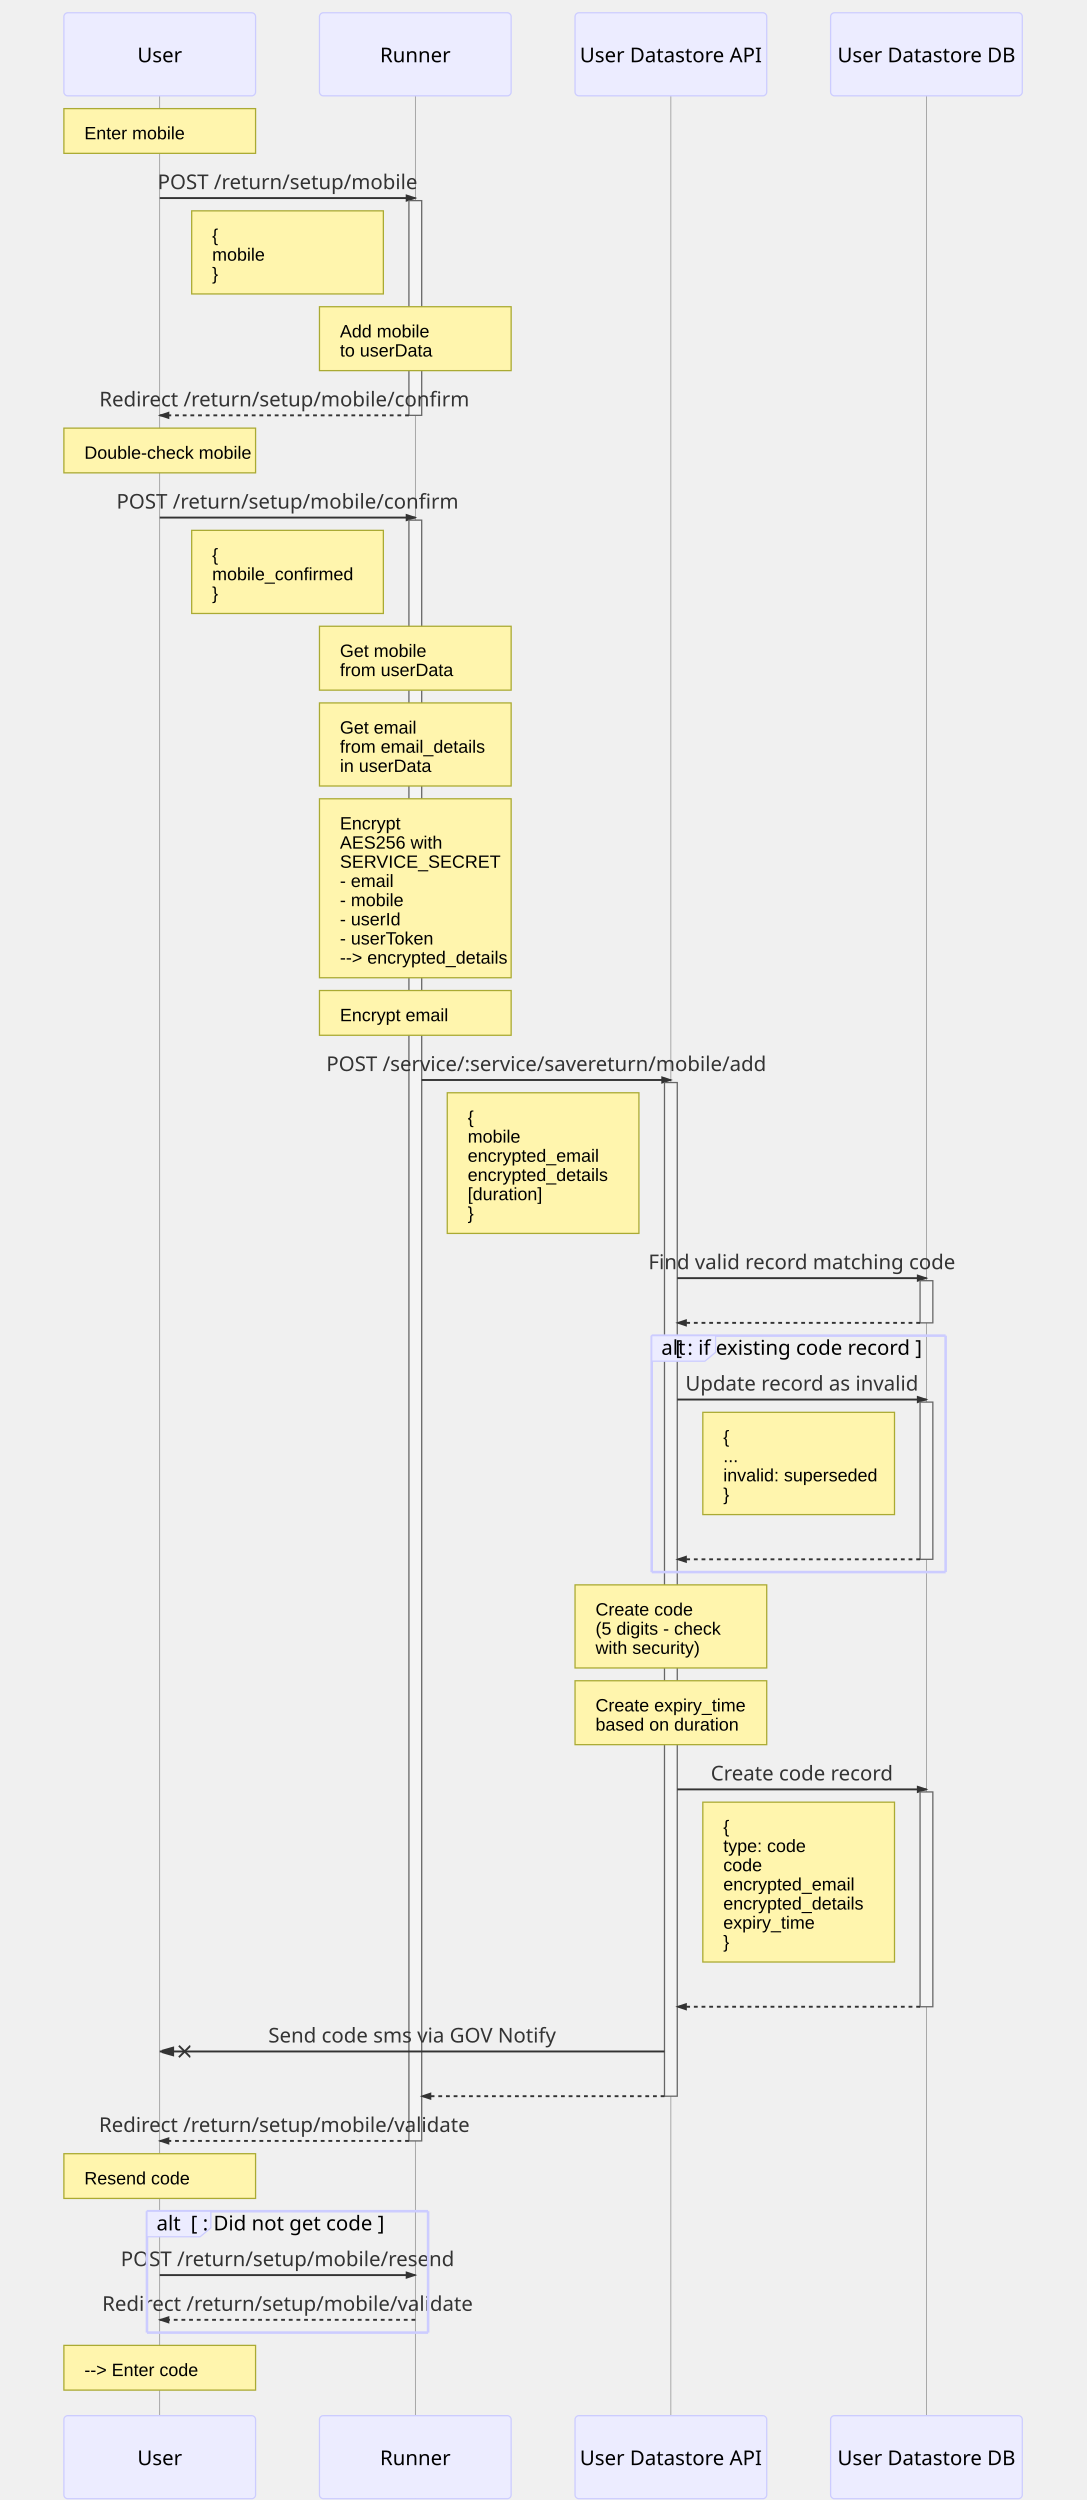
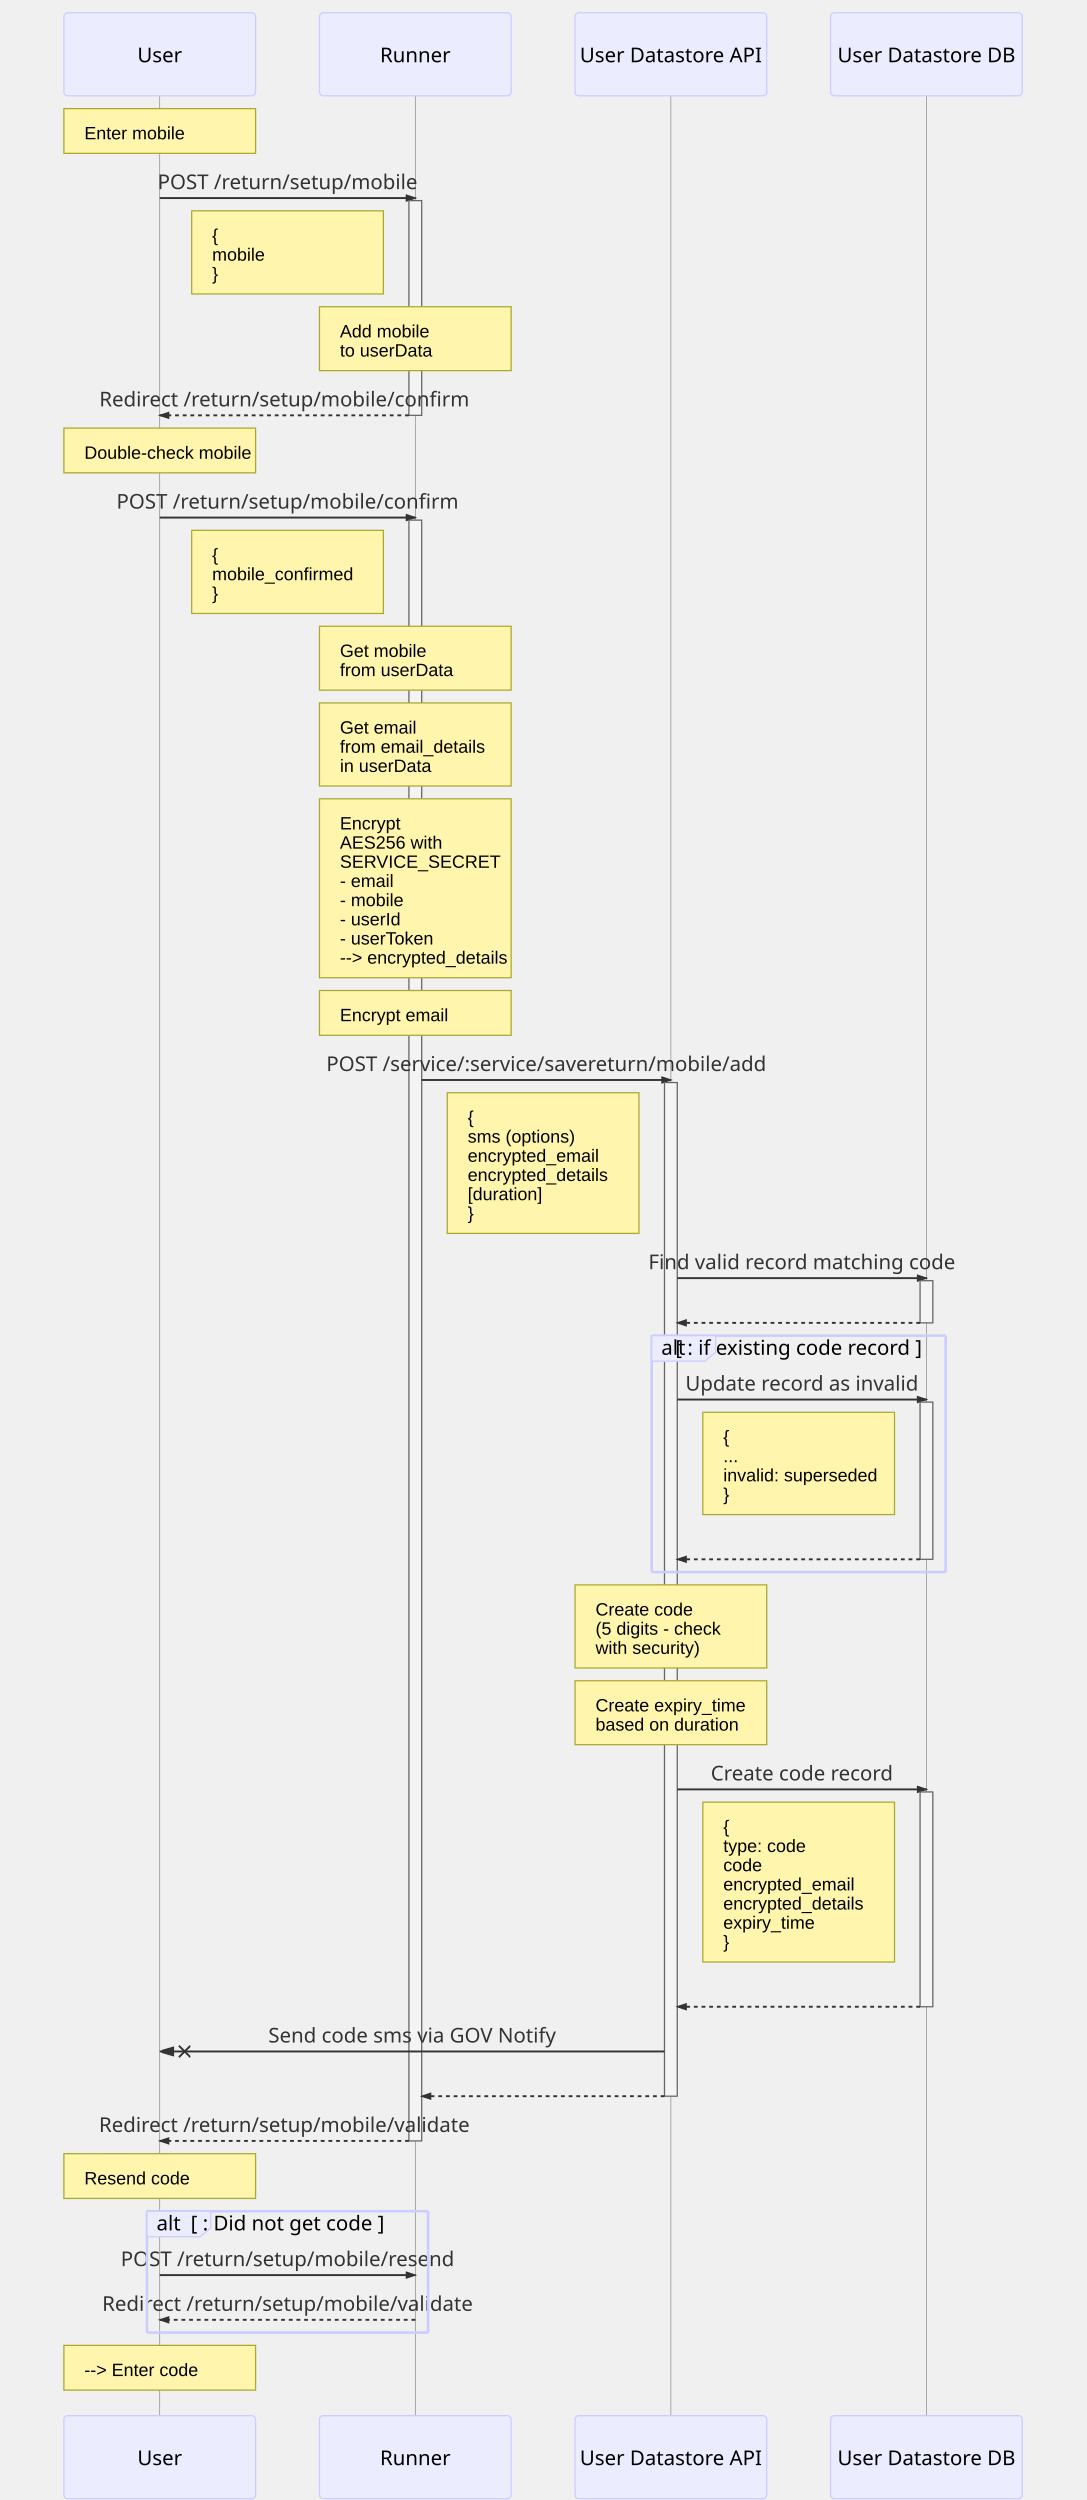
- <svg xmlns="http://www.w3.org/2000/svg" id="mermaid-1557491231642" width="100%" height="100%" style="max-width:850px;" viewBox="-50 -10 850 1956.391">
-   <style>#mermaid-1557491231642 .label{font-family:trebuchet ms,verdana,arial;color:#333}#mermaid-1557491231642 .node circle,#mermaid-1557491231642 .node ellipse,#mermaid-1557491231642 .node polygon,#mermaid-1557491231642 .node rect{fill:#ececff;stroke:#9370db;stroke-width:1px}#mermaid-1557491231642 .node.clickable{cursor:pointer}#mermaid-1557491231642 .arrowheadPath{fill:#333}#mermaid-1557491231642 .edgePath .path{stroke:#333;stroke-width:1.5px}#mermaid-1557491231642 .edgeLabel{background-color:#e8e8e8}#mermaid-1557491231642 .cluster rect{fill:#ffffde!important;stroke:#aa3!important;stroke-width:1px!important}#mermaid-1557491231642 .cluster text{fill:#333}#mermaid-1557491231642 div.mermaidTooltip{position:absolute;text-align:center;max-width:200px;padding:2px;font-family:trebuchet ms,verdana,arial;font-size:12px;background:#ffffde;border:1px solid #aa3;border-radius:2px;pointer-events:none;z-index:100}#mermaid-1557491231642 .actor{stroke:#ccf;fill:#ececff}#mermaid-1557491231642 text.actor{fill:#000;stroke:none}#mermaid-1557491231642 .actor-line{stroke:grey}#mermaid-1557491231642 .messageLine0{marker-end:"url(#arrowhead)"}#mermaid-1557491231642 .messageLine0,#mermaid-1557491231642 .messageLine1{stroke-width:1.5;stroke-dasharray:"2 2";stroke:#333}#mermaid-1557491231642 #arrowhead{fill:#333}#mermaid-1557491231642 #crosshead path{fill:#333!important;stroke:#333!important}#mermaid-1557491231642 .messageText{fill:#333;stroke:none}#mermaid-1557491231642 .labelBox{stroke:#ccf;fill:#ececff}#mermaid-1557491231642 .labelText,#mermaid-1557491231642 .loopText{fill:#000;stroke:none}#mermaid-1557491231642 .loopLine{stroke-width:2;stroke-dasharray:"2 2";marker-end:"url(#arrowhead)";stroke:#ccf}#mermaid-1557491231642 .note{stroke:#aa3;fill:#fff5ad}#mermaid-1557491231642 .noteText{fill:#000;stroke:none;font-family:trebuchet ms,verdana,arial;font-size:14px}#mermaid-1557491231642 .section{stroke:none;opacity:.2}#mermaid-1557491231642 .section0{fill:rgba(102,102,255,.49)}#mermaid-1557491231642 .section2{fill:#fff400}#mermaid-1557491231642 .section1,#mermaid-1557491231642 .section3{fill:#fff;opacity:.2}#mermaid-1557491231642 .sectionTitle0,#mermaid-1557491231642 .sectionTitle1,#mermaid-1557491231642 .sectionTitle2,#mermaid-1557491231642 .sectionTitle3{fill:#333}#mermaid-1557491231642 .sectionTitle{text-anchor:start;font-size:11px;text-height:14px}#mermaid-1557491231642 .grid .tick{stroke:#d3d3d3;opacity:.3;shape-rendering:crispEdges}#mermaid-1557491231642 .grid path{stroke-width:0}#mermaid-1557491231642 .today{fill:none;stroke:red;stroke-width:2px}#mermaid-1557491231642 .task{stroke-width:2}#mermaid-1557491231642 .taskText{text-anchor:middle;font-size:11px}#mermaid-1557491231642 .taskTextOutsideRight{fill:#000;text-anchor:start;font-size:11px}#mermaid-1557491231642 .taskTextOutsideLeft{fill:#000;text-anchor:end;font-size:11px}#mermaid-1557491231642 .taskText0,#mermaid-1557491231642 .taskText1,#mermaid-1557491231642 .taskText2,#mermaid-1557491231642 .taskText3{fill:#fff}#mermaid-1557491231642 .task0,#mermaid-1557491231642 .task1,#mermaid-1557491231642 .task2,#mermaid-1557491231642 .task3{fill:#8a90dd;stroke:#534fbc}#mermaid-1557491231642 .taskTextOutside0,#mermaid-1557491231642 .taskTextOutside1,#mermaid-1557491231642 .taskTextOutside2,#mermaid-1557491231642 .taskTextOutside3{fill:#000}#mermaid-1557491231642 .active0,#mermaid-1557491231642 .active1,#mermaid-1557491231642 .active2,#mermaid-1557491231642 .active3{fill:#bfc7ff;stroke:#534fbc}#mermaid-1557491231642 .activeText0,#mermaid-1557491231642 .activeText1,#mermaid-1557491231642 .activeText2,#mermaid-1557491231642 .activeText3{fill:#000!important}#mermaid-1557491231642 .done0,#mermaid-1557491231642 .done1,#mermaid-1557491231642 .done2,#mermaid-1557491231642 .done3{stroke:grey;fill:#d3d3d3;stroke-width:2}#mermaid-1557491231642 .doneText0,#mermaid-1557491231642 .doneText1,#mermaid-1557491231642 .doneText2,#mermaid-1557491231642 .doneText3{fill:#000!important}#mermaid-1557491231642 .crit0,#mermaid-1557491231642 .crit1,#mermaid-1557491231642 .crit2,#mermaid-1557491231642 .crit3{stroke:#f88;fill:red;stroke-width:2}#mermaid-1557491231642 .activeCrit0,#mermaid-1557491231642 .activeCrit1,#mermaid-1557491231642 .activeCrit2,#mermaid-1557491231642 .activeCrit3{stroke:#f88;fill:#bfc7ff;stroke-width:2}#mermaid-1557491231642 .doneCrit0,#mermaid-1557491231642 .doneCrit1,#mermaid-1557491231642 .doneCrit2,#mermaid-1557491231642 .doneCrit3{stroke:#f88;fill:#d3d3d3;stroke-width:2;cursor:pointer;shape-rendering:crispEdges}#mermaid-1557491231642 .activeCritText0,#mermaid-1557491231642 .activeCritText1,#mermaid-1557491231642 .activeCritText2,#mermaid-1557491231642 .activeCritText3,#mermaid-1557491231642 .doneCritText0,#mermaid-1557491231642 .doneCritText1,#mermaid-1557491231642 .doneCritText2,#mermaid-1557491231642 .doneCritText3{fill:#000!important}#mermaid-1557491231642 .titleText{text-anchor:middle;font-size:18px;fill:#000}#mermaid-1557491231642 g.classGroup text{fill:#9370db;stroke:none;font-family:trebuchet ms,verdana,arial;font-size:10px}#mermaid-1557491231642 g.classGroup rect{fill:#ececff;stroke:#9370db}#mermaid-1557491231642 g.classGroup line{stroke:#9370db;stroke-width:1}#mermaid-1557491231642 .classLabel .box{stroke:none;stroke-width:0;fill:#ececff;opacity:.5}#mermaid-1557491231642 .classLabel .label{fill:#9370db;font-size:10px}#mermaid-1557491231642 .relation{stroke:#9370db;stroke-width:1;fill:none}#mermaid-1557491231642 #compositionEnd,#mermaid-1557491231642 #compositionStart{fill:#9370db;stroke:#9370db;stroke-width:1}#mermaid-1557491231642 #aggregationEnd,#mermaid-1557491231642 #aggregationStart{fill:#ececff;stroke:#9370db;stroke-width:1}#mermaid-1557491231642 #dependencyEnd,#mermaid-1557491231642 #dependencyStart,#mermaid-1557491231642 #extensionEnd,#mermaid-1557491231642 #extensionStart{fill:#9370db;stroke:#9370db;stroke-width:1}#mermaid-1557491231642 .branch-label,#mermaid-1557491231642 .commit-id,#mermaid-1557491231642 .commit-msg{fill:#d3d3d3;color:#d3d3d3}</style>
-   <style>#mermaid-1557491231642 {
+ <svg xmlns="http://www.w3.org/2000/svg" id="mermaid-1558091381014" width="100%" height="100%" style="max-width:850px;" viewBox="-50 -10 850 1956.391">
+   <style>#mermaid-1558091381014 .label{font-family:trebuchet ms,verdana,arial;color:#333}#mermaid-1558091381014 .node circle,#mermaid-1558091381014 .node ellipse,#mermaid-1558091381014 .node polygon,#mermaid-1558091381014 .node rect{fill:#ececff;stroke:#9370db;stroke-width:1px}#mermaid-1558091381014 .node.clickable{cursor:pointer}#mermaid-1558091381014 .arrowheadPath{fill:#333}#mermaid-1558091381014 .edgePath .path{stroke:#333;stroke-width:1.5px}#mermaid-1558091381014 .edgeLabel{background-color:#e8e8e8}#mermaid-1558091381014 .cluster rect{fill:#ffffde!important;stroke:#aa3!important;stroke-width:1px!important}#mermaid-1558091381014 .cluster text{fill:#333}#mermaid-1558091381014 div.mermaidTooltip{position:absolute;text-align:center;max-width:200px;padding:2px;font-family:trebuchet ms,verdana,arial;font-size:12px;background:#ffffde;border:1px solid #aa3;border-radius:2px;pointer-events:none;z-index:100}#mermaid-1558091381014 .actor{stroke:#ccf;fill:#ececff}#mermaid-1558091381014 text.actor{fill:#000;stroke:none}#mermaid-1558091381014 .actor-line{stroke:grey}#mermaid-1558091381014 .messageLine0{marker-end:"url(#arrowhead)"}#mermaid-1558091381014 .messageLine0,#mermaid-1558091381014 .messageLine1{stroke-width:1.5;stroke-dasharray:"2 2";stroke:#333}#mermaid-1558091381014 #arrowhead{fill:#333}#mermaid-1558091381014 #crosshead path{fill:#333!important;stroke:#333!important}#mermaid-1558091381014 .messageText{fill:#333;stroke:none}#mermaid-1558091381014 .labelBox{stroke:#ccf;fill:#ececff}#mermaid-1558091381014 .labelText,#mermaid-1558091381014 .loopText{fill:#000;stroke:none}#mermaid-1558091381014 .loopLine{stroke-width:2;stroke-dasharray:"2 2";marker-end:"url(#arrowhead)";stroke:#ccf}#mermaid-1558091381014 .note{stroke:#aa3;fill:#fff5ad}#mermaid-1558091381014 .noteText{fill:#000;stroke:none;font-family:trebuchet ms,verdana,arial;font-size:14px}#mermaid-1558091381014 .section{stroke:none;opacity:.2}#mermaid-1558091381014 .section0{fill:rgba(102,102,255,.49)}#mermaid-1558091381014 .section2{fill:#fff400}#mermaid-1558091381014 .section1,#mermaid-1558091381014 .section3{fill:#fff;opacity:.2}#mermaid-1558091381014 .sectionTitle0,#mermaid-1558091381014 .sectionTitle1,#mermaid-1558091381014 .sectionTitle2,#mermaid-1558091381014 .sectionTitle3{fill:#333}#mermaid-1558091381014 .sectionTitle{text-anchor:start;font-size:11px;text-height:14px}#mermaid-1558091381014 .grid .tick{stroke:#d3d3d3;opacity:.3;shape-rendering:crispEdges}#mermaid-1558091381014 .grid path{stroke-width:0}#mermaid-1558091381014 .today{fill:none;stroke:red;stroke-width:2px}#mermaid-1558091381014 .task{stroke-width:2}#mermaid-1558091381014 .taskText{text-anchor:middle;font-size:11px}#mermaid-1558091381014 .taskTextOutsideRight{fill:#000;text-anchor:start;font-size:11px}#mermaid-1558091381014 .taskTextOutsideLeft{fill:#000;text-anchor:end;font-size:11px}#mermaid-1558091381014 .taskText0,#mermaid-1558091381014 .taskText1,#mermaid-1558091381014 .taskText2,#mermaid-1558091381014 .taskText3{fill:#fff}#mermaid-1558091381014 .task0,#mermaid-1558091381014 .task1,#mermaid-1558091381014 .task2,#mermaid-1558091381014 .task3{fill:#8a90dd;stroke:#534fbc}#mermaid-1558091381014 .taskTextOutside0,#mermaid-1558091381014 .taskTextOutside1,#mermaid-1558091381014 .taskTextOutside2,#mermaid-1558091381014 .taskTextOutside3{fill:#000}#mermaid-1558091381014 .active0,#mermaid-1558091381014 .active1,#mermaid-1558091381014 .active2,#mermaid-1558091381014 .active3{fill:#bfc7ff;stroke:#534fbc}#mermaid-1558091381014 .activeText0,#mermaid-1558091381014 .activeText1,#mermaid-1558091381014 .activeText2,#mermaid-1558091381014 .activeText3{fill:#000!important}#mermaid-1558091381014 .done0,#mermaid-1558091381014 .done1,#mermaid-1558091381014 .done2,#mermaid-1558091381014 .done3{stroke:grey;fill:#d3d3d3;stroke-width:2}#mermaid-1558091381014 .doneText0,#mermaid-1558091381014 .doneText1,#mermaid-1558091381014 .doneText2,#mermaid-1558091381014 .doneText3{fill:#000!important}#mermaid-1558091381014 .crit0,#mermaid-1558091381014 .crit1,#mermaid-1558091381014 .crit2,#mermaid-1558091381014 .crit3{stroke:#f88;fill:red;stroke-width:2}#mermaid-1558091381014 .activeCrit0,#mermaid-1558091381014 .activeCrit1,#mermaid-1558091381014 .activeCrit2,#mermaid-1558091381014 .activeCrit3{stroke:#f88;fill:#bfc7ff;stroke-width:2}#mermaid-1558091381014 .doneCrit0,#mermaid-1558091381014 .doneCrit1,#mermaid-1558091381014 .doneCrit2,#mermaid-1558091381014 .doneCrit3{stroke:#f88;fill:#d3d3d3;stroke-width:2;cursor:pointer;shape-rendering:crispEdges}#mermaid-1558091381014 .activeCritText0,#mermaid-1558091381014 .activeCritText1,#mermaid-1558091381014 .activeCritText2,#mermaid-1558091381014 .activeCritText3,#mermaid-1558091381014 .doneCritText0,#mermaid-1558091381014 .doneCritText1,#mermaid-1558091381014 .doneCritText2,#mermaid-1558091381014 .doneCritText3{fill:#000!important}#mermaid-1558091381014 .titleText{text-anchor:middle;font-size:18px;fill:#000}#mermaid-1558091381014 g.classGroup text{fill:#9370db;stroke:none;font-family:trebuchet ms,verdana,arial;font-size:10px}#mermaid-1558091381014 g.classGroup rect{fill:#ececff;stroke:#9370db}#mermaid-1558091381014 g.classGroup line{stroke:#9370db;stroke-width:1}#mermaid-1558091381014 .classLabel .box{stroke:none;stroke-width:0;fill:#ececff;opacity:.5}#mermaid-1558091381014 .classLabel .label{fill:#9370db;font-size:10px}#mermaid-1558091381014 .relation{stroke:#9370db;stroke-width:1;fill:none}#mermaid-1558091381014 #compositionEnd,#mermaid-1558091381014 #compositionStart{fill:#9370db;stroke:#9370db;stroke-width:1}#mermaid-1558091381014 #aggregationEnd,#mermaid-1558091381014 #aggregationStart{fill:#ececff;stroke:#9370db;stroke-width:1}#mermaid-1558091381014 #dependencyEnd,#mermaid-1558091381014 #dependencyStart,#mermaid-1558091381014 #extensionEnd,#mermaid-1558091381014 #extensionStart{fill:#9370db;stroke:#9370db;stroke-width:1}#mermaid-1558091381014 .branch-label,#mermaid-1558091381014 .commit-id,#mermaid-1558091381014 .commit-msg{fill:#d3d3d3;color:#d3d3d3}</style>
+   <style>#mermaid-1558091381014 {
    color: rgb(0, 0, 0);
    font: normal normal 400 normal 16px / normal nta;
  }</style>
  <defs>
    <style type="text/css">
  [object Promise]
  </style>
  </defs>
  <g />
  <g>
    <line id="actor0" x1="75" y1="5" x2="75" y2="1945.391" class="actor-line" stroke-width="0.5px" stroke="#999" />
    <rect x="0" y="0" fill="#eaeaea" stroke="#666" width="150" height="65" rx="3" ry="3" class="actor" />
    <text x="75" y="32.5" dominant-baseline="central" alignment-baseline="central" class="actor" style="text-anchor: middle;">
      <tspan x="75" dy="0">User</tspan>
    </text>
  </g>
  <g>
    <line id="actor1" x1="275" y1="5" x2="275" y2="1945.391" class="actor-line" stroke-width="0.5px" stroke="#999" />
    <rect x="200" y="0" fill="#eaeaea" stroke="#666" width="150" height="65" rx="3" ry="3" class="actor" />
    <text x="275" y="32.5" dominant-baseline="central" alignment-baseline="central" class="actor" style="text-anchor: middle;">
      <tspan x="275" dy="0">Runner</tspan>
    </text>
  </g>
  <g>
    <line id="actor2" x1="475" y1="5" x2="475" y2="1945.391" class="actor-line" stroke-width="0.5px" stroke="#999" />
    <rect x="400" y="0" fill="#eaeaea" stroke="#666" width="150" height="65" rx="3" ry="3" class="actor" />
    <text x="475" y="32.5" dominant-baseline="central" alignment-baseline="central" class="actor" style="text-anchor: middle;">
      <tspan x="475" dy="0">User Datastore API</tspan>
    </text>
  </g>
  <g>
    <line id="actor3" x1="675" y1="5" x2="675" y2="1945.391" class="actor-line" stroke-width="0.5px" stroke="#999" />
    <rect x="600" y="0" fill="#eaeaea" stroke="#666" width="150" height="65" rx="3" ry="3" class="actor" />
    <text x="675" y="32.5" dominant-baseline="central" alignment-baseline="central" class="actor" style="text-anchor: middle;">
      <tspan x="675" dy="0">User Datastore DB</tspan>
    </text>
  </g>
  <defs>
    <marker id="arrowhead" refX="5" refY="2" markerWidth="6" markerHeight="4" orient="auto">
      <path d="M 0,0 V 4 L6,2 Z" />
    </marker>
  </defs>
  <defs>
    <marker id="crosshead" markerWidth="15" markerHeight="8" orient="auto" refX="16" refY="4">
      <path fill="black" stroke="#000000" stroke-width="1px" d="M 9,2 V 6 L16,4 Z" style="stroke-dasharray: 0, 0;" />
      <path fill="none" stroke="#000000" stroke-width="1px" d="M 0,1 L 6,7 M 6,1 L 0,7" style="stroke-dasharray: 0, 0;" />
    </marker>
  </defs>
  <g>
    <rect x="0" y="75" fill="#EDF2AE" stroke="#666" width="150" height="35" rx="0" ry="0" class="note" />
    <text x="-4" y="99" fill="black" class="noteText">
      <tspan x="16" fill="black">Enter mobile</tspan>
    </text>
  </g>
  <g>
    <text x="175" y="138" class="messageText" style="text-anchor: middle;">POST /return/setup/mobile</text>
    <line x1="75" y1="145" x2="275" y2="145" class="messageLine0" stroke-width="2" stroke="black" marker-end="url(#arrowhead)" style="fill: none;" />
  </g>
  <g>
    <rect x="270" y="147" fill="#f4f4f4" stroke="#666" width="10" height="168.031" rx="0" ry="0" />
  </g>
  <g>
    <rect x="100" y="155" fill="#EDF2AE" stroke="#666" width="150" height="65.031" rx="0" ry="0" class="note" />
    <text x="96" y="179" fill="black" class="noteText">
      <tspan x="116" fill="black">{</tspan>
    </text>
    <text x="96" y="194.016" fill="black" class="noteText">
      <tspan x="116" fill="black">mobile</tspan>
    </text>
    <text x="96" y="209.016" fill="black" class="noteText">
      <tspan x="116" fill="black">}</tspan>
    </text>
  </g>
  <g>
    <rect x="200" y="230.031" fill="#EDF2AE" stroke="#666" width="150" height="50" rx="0" ry="0" class="note" />
    <text x="196" y="254.031" fill="black" class="noteText">
      <tspan x="216" fill="black">Add mobile </tspan>
    </text>
    <text x="196" y="269.031" fill="black" class="noteText">
      <tspan x="216" fill="black">to userData</tspan>
    </text>
  </g>
  <g>
    <text x="172.5" y="308.031" class="messageText" style="text-anchor: middle;">Redirect /return/setup/mobile/confirm</text>
    <line x1="270" y1="315.031" x2="75" y2="315.031" class="messageLine1" stroke-width="2" stroke="black" marker-end="url(#arrowhead)" style="stroke-dasharray: 3, 3; fill: none;" />
  </g>
  <g>
    <rect x="0" y="325.031" fill="#EDF2AE" stroke="#666" width="150" height="35" rx="0" ry="0" class="note" />
    <text x="-4" y="349.031" fill="black" class="noteText">
      <tspan x="16" fill="black">Double-check mobile</tspan>
    </text>
  </g>
  <g>
    <text x="175" y="388.031" class="messageText" style="text-anchor: middle;">POST /return/setup/mobile/confirm</text>
    <line x1="75" y1="395.031" x2="275" y2="395.031" class="messageLine0" stroke-width="2" stroke="black" marker-end="url(#arrowhead)" style="fill: none;" />
  </g>
  <g>
    <rect x="270" y="397.031" fill="#f4f4f4" stroke="#666" width="10" height="1268.359" rx="0" ry="0" />
  </g>
  <g>
    <rect x="100" y="405.031" fill="#EDF2AE" stroke="#666" width="150" height="65.047" rx="0" ry="0" class="note" />
    <text x="96" y="429.031" fill="black" class="noteText">
      <tspan x="116" fill="black">{</tspan>
    </text>
    <text x="96" y="444.047" fill="black" class="noteText">
      <tspan x="116" fill="black">mobile_confirmed</tspan>
    </text>
    <text x="96" y="459.062" fill="black" class="noteText">
      <tspan x="116" fill="black">}</tspan>
    </text>
  </g>
  <g>
    <rect x="200" y="480.078" fill="#EDF2AE" stroke="#666" width="150" height="50" rx="0" ry="0" class="note" />
    <text x="196" y="504.078" fill="black" class="noteText">
      <tspan x="216" fill="black">Get mobile </tspan>
    </text>
    <text x="196" y="519.078" fill="black" class="noteText">
      <tspan x="216" fill="black">from userData</tspan>
    </text>
  </g>
  <g>
    <rect x="200" y="540.078" fill="#EDF2AE" stroke="#666" width="150" height="65.016" rx="0" ry="0" class="note" />
    <text x="196" y="564.078" fill="black" class="noteText">
      <tspan x="216" fill="black">Get email</tspan>
    </text>
    <text x="196" y="579.078" fill="black" class="noteText">
      <tspan x="216" fill="black">from email_details</tspan>
    </text>
    <text x="196" y="594.094" fill="black" class="noteText">
      <tspan x="216" fill="black">in userData</tspan>
    </text>
  </g>
  <g>
    <rect x="200" y="615.094" fill="#EDF2AE" stroke="#666" width="150" height="140.047" rx="0" ry="0" class="note" />
    <text x="196" y="639.094" fill="black" class="noteText">
      <tspan x="216" fill="black">Encrypt</tspan>
    </text>
    <text x="196" y="654.109" fill="black" class="noteText">
      <tspan x="216" fill="black">AES256 with</tspan>
    </text>
    <text x="196" y="669.109" fill="black" class="noteText">
      <tspan x="216" fill="black">SERVICE_SECRET</tspan>
    </text>
    <text x="196" y="684.125" fill="black" class="noteText">
      <tspan x="216" fill="black">- email</tspan>
    </text>
    <text x="196" y="699.125" fill="black" class="noteText">
      <tspan x="216" fill="black">- mobile</tspan>
    </text>
    <text x="196" y="714.125" fill="black" class="noteText">
      <tspan x="216" fill="black">- userId</tspan>
    </text>
    <text x="196" y="729.125" fill="black" class="noteText">
      <tspan x="216" fill="black">- userToken</tspan>
    </text>
    <text x="196" y="744.125" fill="black" class="noteText">
      <tspan x="216" fill="black" />
    </text>
    <text x="196" y="744.125" fill="black" class="noteText">
      <tspan x="216" fill="black">--&gt; encrypted_details</tspan>
    </text>
  </g>
  <g>
    <rect x="200" y="765.141" fill="#EDF2AE" stroke="#666" width="150" height="35.016" rx="0" ry="0" class="note" />
    <text x="196" y="789.141" fill="black" class="noteText">
      <tspan x="216" fill="black">Encrypt email</tspan>
    </text>
  </g>
  <g>
    <text x="377.5" y="828.156" class="messageText" style="text-anchor: middle;">POST /service/:service/savereturn/mobile/add</text>
    <line x1="280" y1="835.156" x2="475" y2="835.156" class="messageLine0" stroke-width="2" stroke="black" marker-end="url(#arrowhead)" style="fill: none;" />
  </g>
  <g>
    <rect x="470" y="837.156" fill="#f4f4f4" stroke="#666" width="10" height="793.234" rx="0" ry="0" />
  </g>
  <g>
    <rect x="300" y="845.156" fill="#EDF2AE" stroke="#666" width="150" height="110.062" rx="0" ry="0" class="note" />
    <text x="296" y="869.156" fill="black" class="noteText">
      <tspan x="316" fill="black">{</tspan>
    </text>
    <text x="296" y="884.172" fill="black" class="noteText">
-       <tspan x="316" fill="black">mobile</tspan>
+       <tspan x="316" fill="black">sms (options)</tspan>
    </text>
    <text x="296" y="899.172" fill="black" class="noteText">
      <tspan x="316" fill="black">encrypted_email</tspan>
    </text>
    <text x="296" y="914.188" fill="black" class="noteText">
      <tspan x="316" fill="black">encrypted_details</tspan>
    </text>
    <text x="296" y="929.203" fill="black" class="noteText">
      <tspan x="316" fill="black">[duration]</tspan>
    </text>
    <text x="296" y="944.203" fill="black" class="noteText">
      <tspan x="316" fill="black">}</tspan>
    </text>
  </g>
  <g>
    <text x="577.5" y="983.219" class="messageText" style="text-anchor: middle;">Find valid record matching code</text>
    <line x1="480" y1="990.219" x2="675" y2="990.219" class="messageLine0" stroke-width="2" stroke="black" marker-end="url(#arrowhead)" style="fill: none;" />
  </g>
  <g>
    <rect x="670" y="992.219" fill="#f4f4f4" stroke="#666" width="10" height="33" rx="0" ry="0" />
  </g>
  <g>
    <text x="575" y="1018.219" class="messageText" style="text-anchor: middle;" />
    <line x1="670" y1="1025.219" x2="480" y2="1025.219" class="messageLine1" stroke-width="2" stroke="black" marker-end="url(#arrowhead)" style="stroke-dasharray: 3, 3; fill: none;" />
  </g>
  <g>
    <text x="577.5" y="1078.219" class="messageText" style="text-anchor: middle;">Update record as invalid</text>
    <line x1="480" y1="1085.219" x2="675" y2="1085.219" class="messageLine0" stroke-width="2" stroke="black" marker-end="url(#arrowhead)" style="fill: none;" />
  </g>
  <g>
    <rect x="670" y="1087.219" fill="#f4f4f4" stroke="#666" width="10" height="123.031" rx="0" ry="0" />
  </g>
  <g>
    <rect x="500" y="1095.219" fill="#EDF2AE" stroke="#666" width="150" height="80.031" rx="0" ry="0" class="note" />
    <text x="496" y="1119.219" fill="black" class="noteText">
      <tspan x="516" fill="black">{</tspan>
    </text>
    <text x="496" y="1134.234" fill="black" class="noteText">
      <tspan x="516" fill="black">...</tspan>
    </text>
    <text x="496" y="1149.234" fill="black" class="noteText">
      <tspan x="516" fill="black">invalid: superseded</tspan>
    </text>
    <text x="496" y="1164.234" fill="black" class="noteText">
      <tspan x="516" fill="black">}</tspan>
    </text>
  </g>
  <g>
    <text x="575" y="1203.25" class="messageText" style="text-anchor: middle;" />
    <line x1="670" y1="1210.25" x2="480" y2="1210.25" class="messageLine1" stroke-width="2" stroke="black" marker-end="url(#arrowhead)" style="stroke-dasharray: 3, 3; fill: none;" />
  </g>
  <g>
    <line x1="460" y1="1035.219" x2="690" y2="1035.219" class="loopLine" />
    <line x1="690" y1="1035.219" x2="690" y2="1220.25" class="loopLine" />
    <line x1="460" y1="1220.25" x2="690" y2="1220.25" class="loopLine" />
    <line x1="460" y1="1035.219" x2="460" y2="1220.25" class="loopLine" />
    <polygon points="460,1035.219 510,1035.219 510,1048.219 501.6,1055.219 460,1055.219" class="labelBox" />
    <text x="467.5" y="1050.219" fill="black" class="labelText">
      <tspan x="467.5" fill="black">alt</tspan>
    </text>
    <text x="575" y="1050.219" fill="black" class="loopText" style="text-anchor: middle;">
      <tspan x="575" fill="black">[ : if existing code record ]</tspan>
    </text>
  </g>
  <g>
    <rect x="400" y="1230.25" fill="#EDF2AE" stroke="#666" width="150" height="65.031" rx="0" ry="0" class="note" />
    <text x="396" y="1254.25" fill="black" class="noteText">
      <tspan x="416" fill="black">Create  code</tspan>
    </text>
    <text x="396" y="1269.25" fill="black" class="noteText">
      <tspan x="416" fill="black">(5 digits - check</tspan>
    </text>
    <text x="396" y="1284.266" fill="black" class="noteText">
      <tspan x="416" fill="black">with security)</tspan>
    </text>
  </g>
  <g>
    <rect x="400" y="1305.281" fill="#EDF2AE" stroke="#666" width="150" height="50.016" rx="0" ry="0" class="note" />
    <text x="396" y="1329.281" fill="black" class="noteText">
      <tspan x="416" fill="black">Create expiry_time</tspan>
    </text>
    <text x="396" y="1344.297" fill="black" class="noteText">
      <tspan x="416" fill="black">based on duration</tspan>
    </text>
  </g>
  <g>
    <text x="577.5" y="1383.297" class="messageText" style="text-anchor: middle;">Create code record</text>
    <line x1="480" y1="1390.297" x2="675" y2="1390.297" class="messageLine0" stroke-width="2" stroke="black" marker-end="url(#arrowhead)" style="fill: none;" />
  </g>
  <g>
    <rect x="670" y="1392.297" fill="#f4f4f4" stroke="#666" width="10" height="168.094" rx="0" ry="0" />
  </g>
  <g>
    <rect x="500" y="1400.297" fill="#EDF2AE" stroke="#666" width="150" height="125.094" rx="0" ry="0" class="note" />
    <text x="496" y="1424.297" fill="black" class="noteText">
      <tspan x="516" fill="black">{ </tspan>
    </text>
    <text x="496" y="1439.312" fill="black" class="noteText">
      <tspan x="516" fill="black">type: code</tspan>
    </text>
    <text x="496" y="1454.328" fill="black" class="noteText">
      <tspan x="516" fill="black">code</tspan>
    </text>
    <text x="496" y="1469.328" fill="black" class="noteText">
      <tspan x="516" fill="black">encrypted_email</tspan>
    </text>
    <text x="496" y="1484.344" fill="black" class="noteText">
      <tspan x="516" fill="black">encrypted_details</tspan>
    </text>
    <text x="496" y="1499.359" fill="black" class="noteText">
      <tspan x="516" fill="black">expiry_time</tspan>
    </text>
    <text x="496" y="1514.375" fill="black" class="noteText">
      <tspan x="516" fill="black"> }</tspan>
    </text>
  </g>
  <g>
    <text x="575" y="1553.391" class="messageText" style="text-anchor: middle;" />
    <line x1="670" y1="1560.391" x2="480" y2="1560.391" class="messageLine1" stroke-width="2" stroke="black" marker-end="url(#arrowhead)" style="stroke-dasharray: 3, 3; fill: none;" />
  </g>
  <g>
    <text x="272.5" y="1588.391" class="messageText" style="text-anchor: middle;">Send code sms via GOV Notify</text>
    <line x1="470" y1="1595.391" x2="75" y2="1595.391" class="messageLine0" stroke-width="2" stroke="black" marker-end="url(#crosshead)" style="fill: none;" />
  </g>
  <g>
    <text x="375" y="1623.391" class="messageText" style="text-anchor: middle;" />
    <line x1="470" y1="1630.391" x2="280" y2="1630.391" class="messageLine1" stroke-width="2" stroke="black" marker-end="url(#arrowhead)" style="stroke-dasharray: 3, 3; fill: none;" />
  </g>
  <g>
    <text x="172.5" y="1658.391" class="messageText" style="text-anchor: middle;">Redirect /return/setup/mobile/validate</text>
    <line x1="270" y1="1665.391" x2="75" y2="1665.391" class="messageLine1" stroke-width="2" stroke="black" marker-end="url(#arrowhead)" style="stroke-dasharray: 3, 3; fill: none;" />
  </g>
  <g>
    <rect x="0" y="1675.391" fill="#EDF2AE" stroke="#666" width="150" height="35" rx="0" ry="0" class="note" />
    <text x="-4" y="1699.391" fill="black" class="noteText">
      <tspan x="16" fill="black">Resend code</tspan>
    </text>
  </g>
  <g>
    <text x="175" y="1763.391" class="messageText" style="text-anchor: middle;">POST /return/setup/mobile/resend</text>
    <line x1="75" y1="1770.391" x2="275" y2="1770.391" class="messageLine0" stroke-width="2" stroke="black" marker-end="url(#arrowhead)" style="fill: none;" />
  </g>
  <g>
    <text x="175" y="1798.391" class="messageText" style="text-anchor: middle;">Redirect /return/setup/mobile/validate</text>
    <line x1="275" y1="1805.391" x2="75" y2="1805.391" class="messageLine1" stroke-width="2" stroke="black" marker-end="url(#arrowhead)" style="stroke-dasharray: 3, 3; fill: none;" />
  </g>
  <g>
    <line x1="65" y1="1720.391" x2="285" y2="1720.391" class="loopLine" />
    <line x1="285" y1="1720.391" x2="285" y2="1815.391" class="loopLine" />
    <line x1="65" y1="1815.391" x2="285" y2="1815.391" class="loopLine" />
    <line x1="65" y1="1720.391" x2="65" y2="1815.391" class="loopLine" />
    <polygon points="65,1720.391 115,1720.391 115,1733.391 106.6,1740.391 65,1740.391" class="labelBox" />
    <text x="72.5" y="1735.391" fill="black" class="labelText">
      <tspan x="72.5" fill="black">alt</tspan>
    </text>
    <text x="175" y="1735.391" fill="black" class="loopText" style="text-anchor: middle;">
      <tspan x="175" fill="black">[ : Did not get code ]</tspan>
    </text>
  </g>
  <g>
    <rect x="0" y="1825.391" fill="#EDF2AE" stroke="#666" width="150" height="35" rx="0" ry="0" class="note" />
    <text x="-4" y="1849.391" fill="black" class="noteText">
      <tspan x="16" fill="black">--&gt; Enter code</tspan>
    </text>
  </g>
  <g>
    <rect x="0" y="1880.391" fill="#eaeaea" stroke="#666" width="150" height="65" rx="3" ry="3" class="actor" />
    <text x="75" y="1912.891" dominant-baseline="central" alignment-baseline="central" class="actor" style="text-anchor: middle;">
      <tspan x="75" dy="0">User</tspan>
    </text>
  </g>
  <g>
    <rect x="200" y="1880.391" fill="#eaeaea" stroke="#666" width="150" height="65" rx="3" ry="3" class="actor" />
    <text x="275" y="1912.891" dominant-baseline="central" alignment-baseline="central" class="actor" style="text-anchor: middle;">
      <tspan x="275" dy="0">Runner</tspan>
    </text>
  </g>
  <g>
    <rect x="400" y="1880.391" fill="#eaeaea" stroke="#666" width="150" height="65" rx="3" ry="3" class="actor" />
    <text x="475" y="1912.891" dominant-baseline="central" alignment-baseline="central" class="actor" style="text-anchor: middle;">
      <tspan x="475" dy="0">User Datastore API</tspan>
    </text>
  </g>
  <g>
    <rect x="600" y="1880.391" fill="#eaeaea" stroke="#666" width="150" height="65" rx="3" ry="3" class="actor" />
    <text x="675" y="1912.891" dominant-baseline="central" alignment-baseline="central" class="actor" style="text-anchor: middle;">
      <tspan x="675" dy="0">User Datastore DB</tspan>
    </text>
  </g>
</svg>
